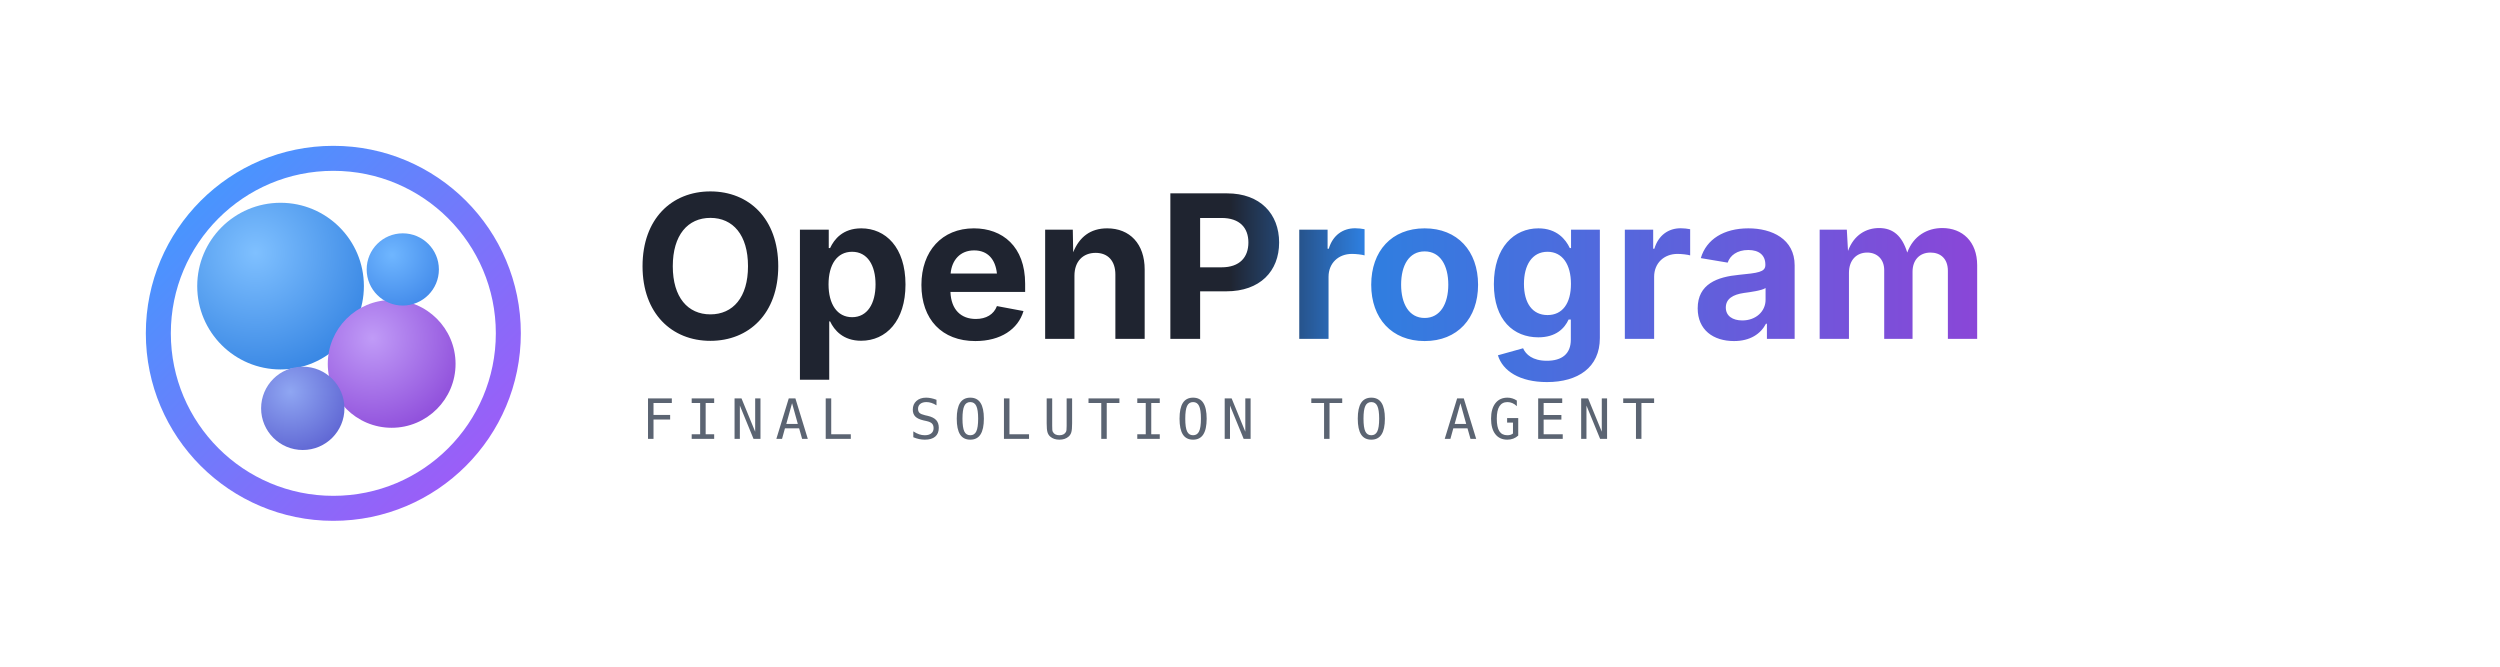
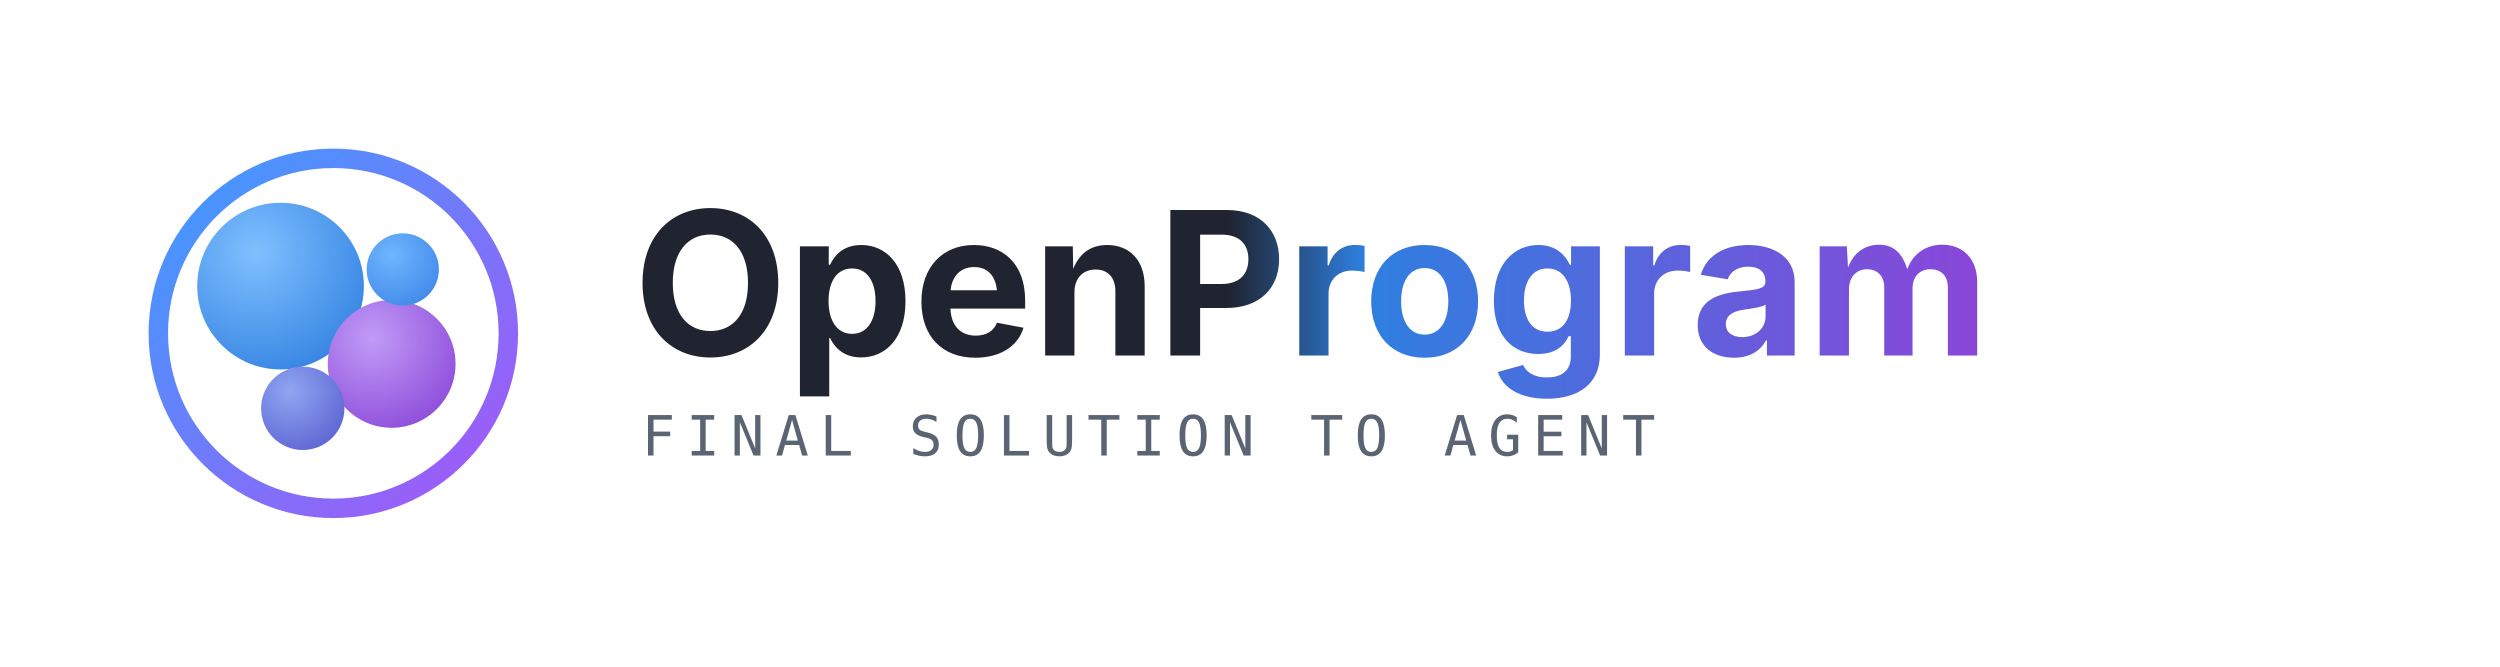
<svg xmlns="http://www.w3.org/2000/svg" width="900" height="240" viewBox="0 0 900 240">
  <defs>
    <linearGradient id="op-ring" x1="0" y1="0" x2="1" y2="1">
      <stop offset="0" stop-color="#3B9EFF" />
      <stop offset="1" stop-color="#A855F7" />
    </linearGradient>
    <linearGradient id="op-wm" x1="0" y1="0" x2="1" y2="0">
      <stop offset="0" stop-color="#1F2430" />
      <stop offset="0.44" stop-color="#1F2430" />
      <stop offset="0.54" stop-color="#2E7FE0" />
      <stop offset="1" stop-color="#8A46D8" />
    </linearGradient>
    <radialGradient id="op-bA" cx="0.35" cy="0.3" r="0.85">
      <stop offset="0" stop-color="#7FC0FF" />
      <stop offset="1" stop-color="#2F7FE0" />
    </radialGradient>
    <radialGradient id="op-bB" cx="0.35" cy="0.3" r="0.85">
      <stop offset="0" stop-color="#C09BF7" />
      <stop offset="1" stop-color="#8A46D8" />
    </radialGradient>
    <radialGradient id="op-bC" cx="0.35" cy="0.3" r="0.85">
      <stop offset="0" stop-color="#8FA6F2" />
      <stop offset="1" stop-color="#5A5FD0" />
    </radialGradient>
    <radialGradient id="op-bD" cx="0.35" cy="0.3" r="0.85">
      <stop offset="0" stop-color="#6FB6FF" />
      <stop offset="1" stop-color="#3E86E8" />
    </radialGradient>
    <clipPath id="op-in">
      <circle cx="120" cy="120" r="60" />
    </clipPath>
  </defs>
-   <circle cx="120" cy="120" r="63" fill="none" stroke="url(#op-ring)" stroke-width="9" />
+   <circle cx="120" cy="120" r="63" fill="none" stroke="url(#op-ring)" stroke-width="7" />
  <g clip-path="url(#op-in)">
    <circle cx="101" cy="103" r="30" fill="url(#op-bA)" />
    <circle cx="141" cy="131" r="23" fill="url(#op-bB)" />
    <circle cx="109" cy="147" r="15" fill="url(#op-bC)" />
    <circle cx="145" cy="97" r="13" fill="url(#op-bD)" />
  </g>
-   <text x="228" y="122" font-family="Instrument Sans, -apple-system, sans-serif" font-weight="700" font-size="72" fill="url(#op-wm)">OpenProgram</text>
-   <text x="231" y="158" font-family="Geist Mono, ui-monospace, monospace" font-size="20" letter-spacing="4" fill="#5B6472">FINAL SOLUTION TO AGENT</text>
+   <text x="228" y="128" font-family="Instrument Sans, -apple-system, sans-serif" font-weight="700" font-size="72" fill="url(#op-wm)">OpenProgram</text>
+   <text x="231" y="164" font-family="Geist Mono, ui-monospace, monospace" font-size="20" letter-spacing="4" fill="#5B6472">FINAL SOLUTION TO AGENT</text>
</svg>
